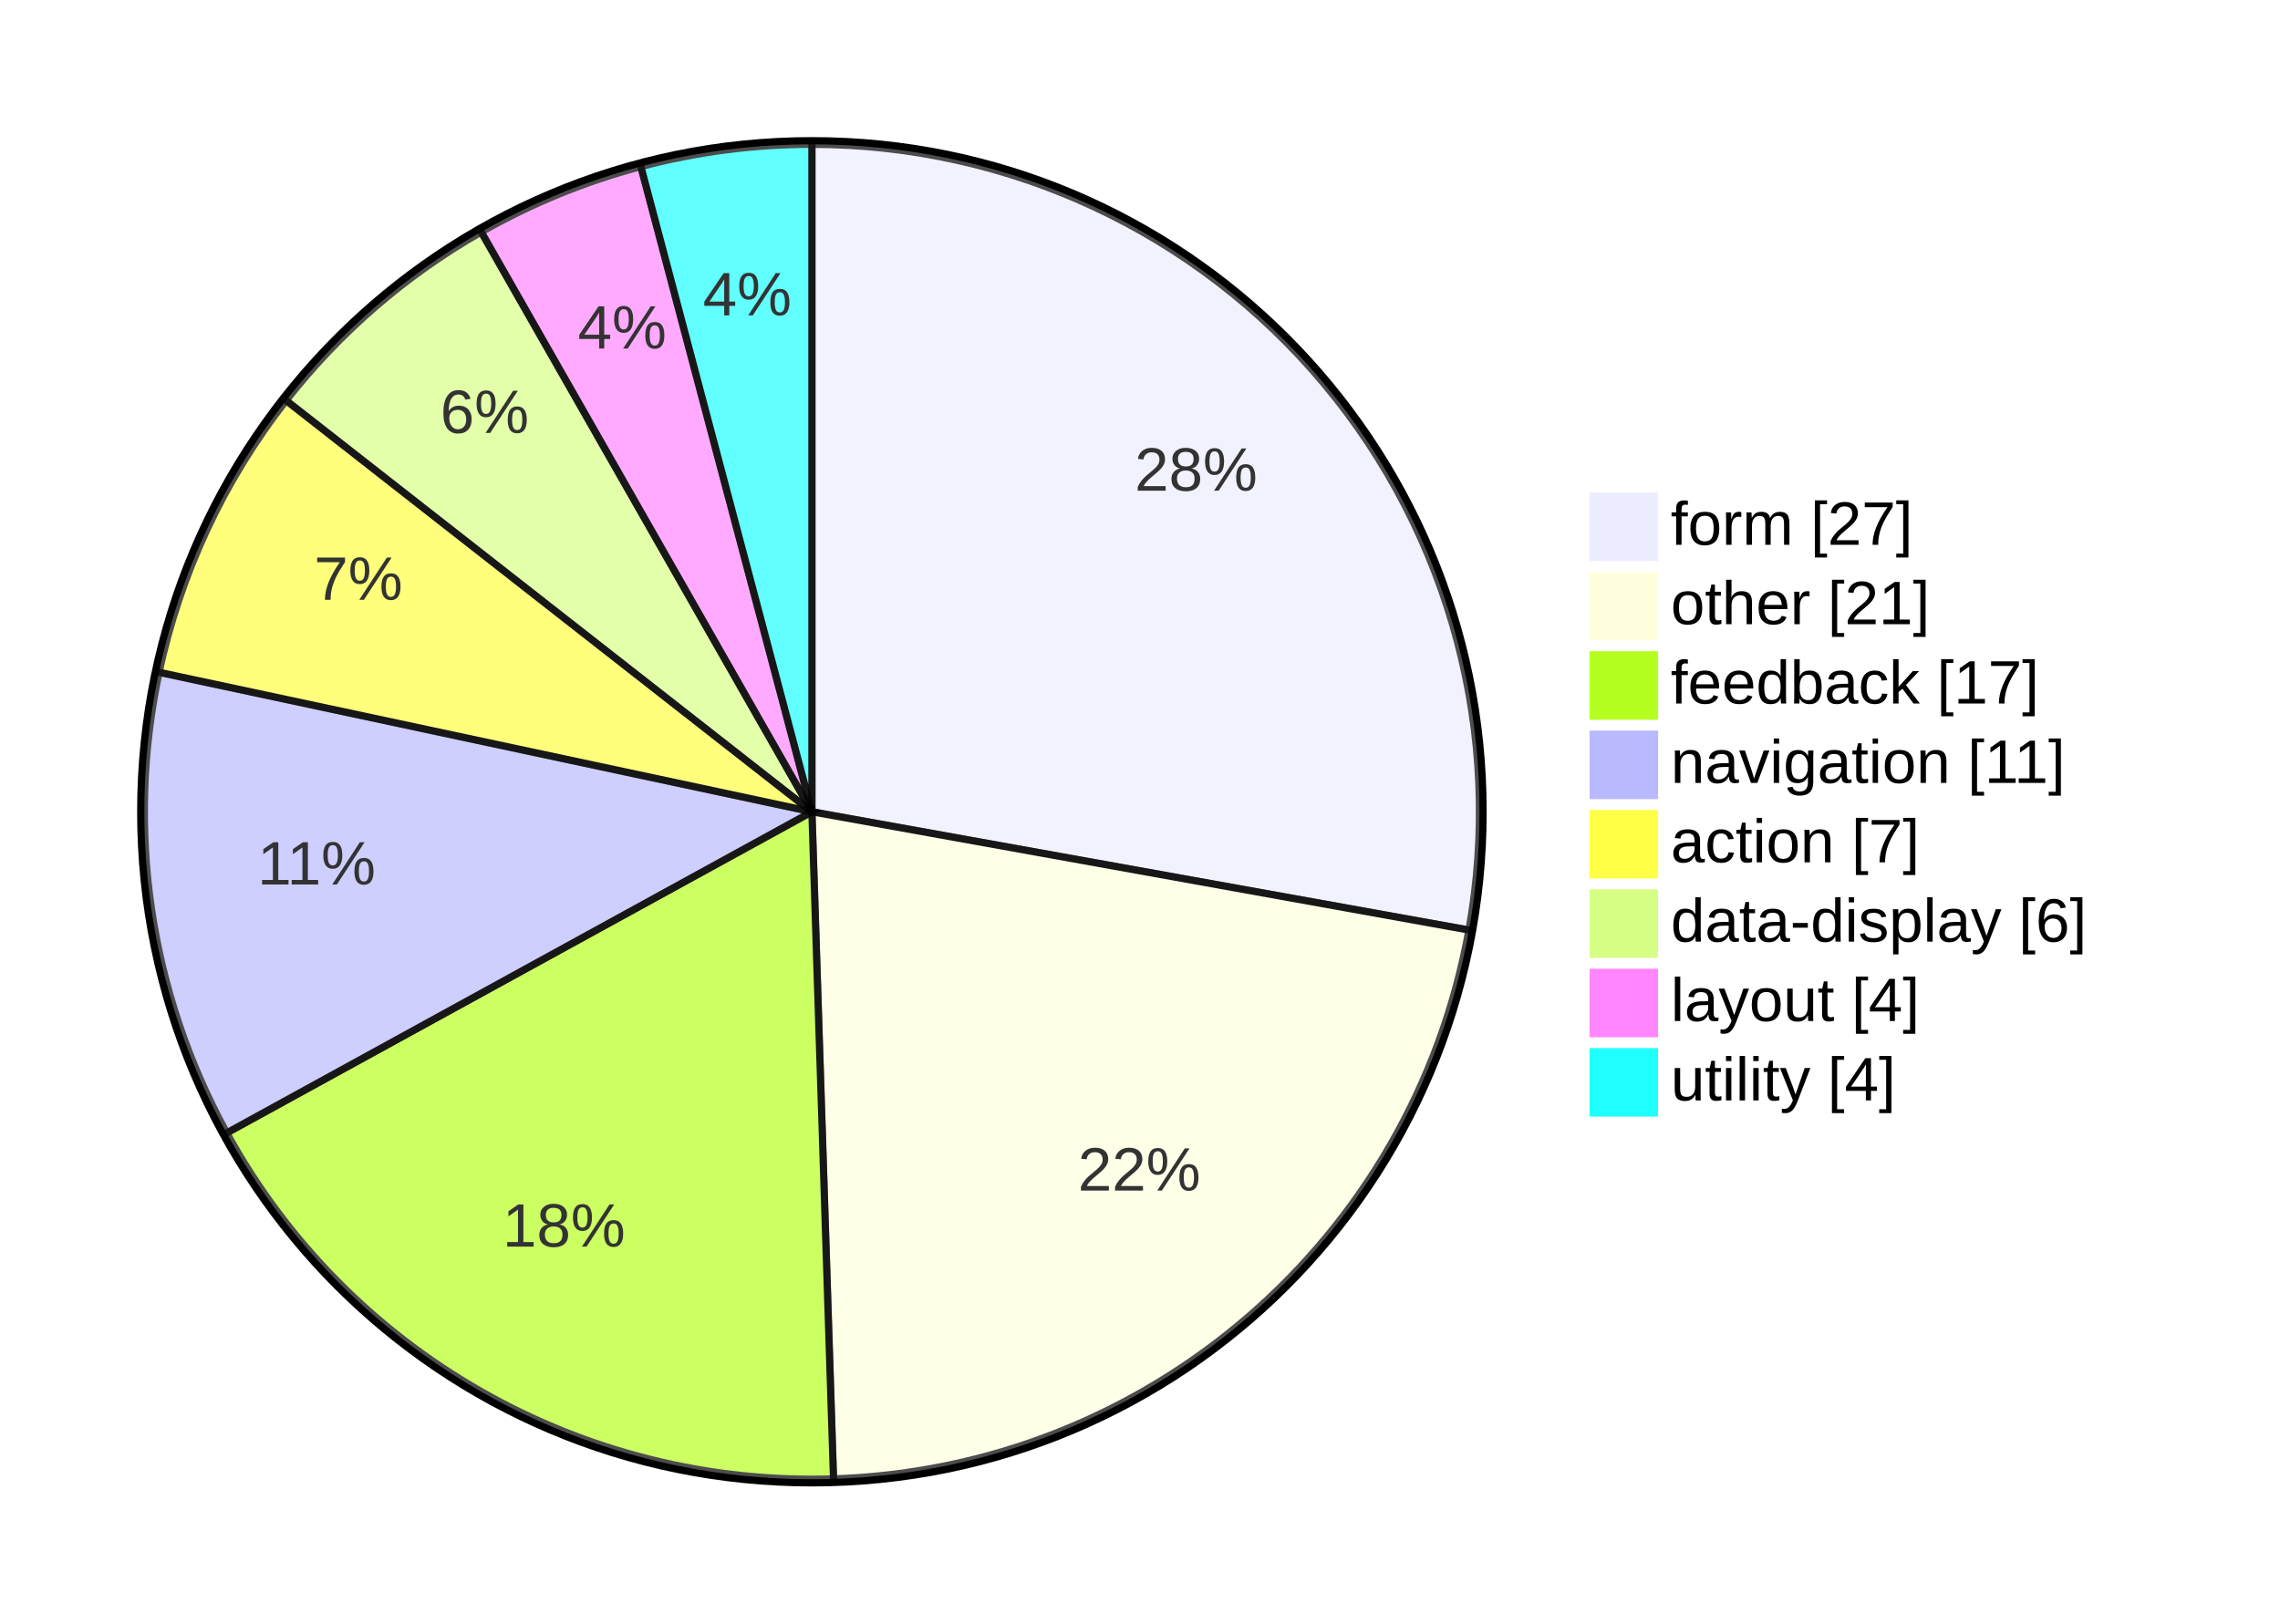
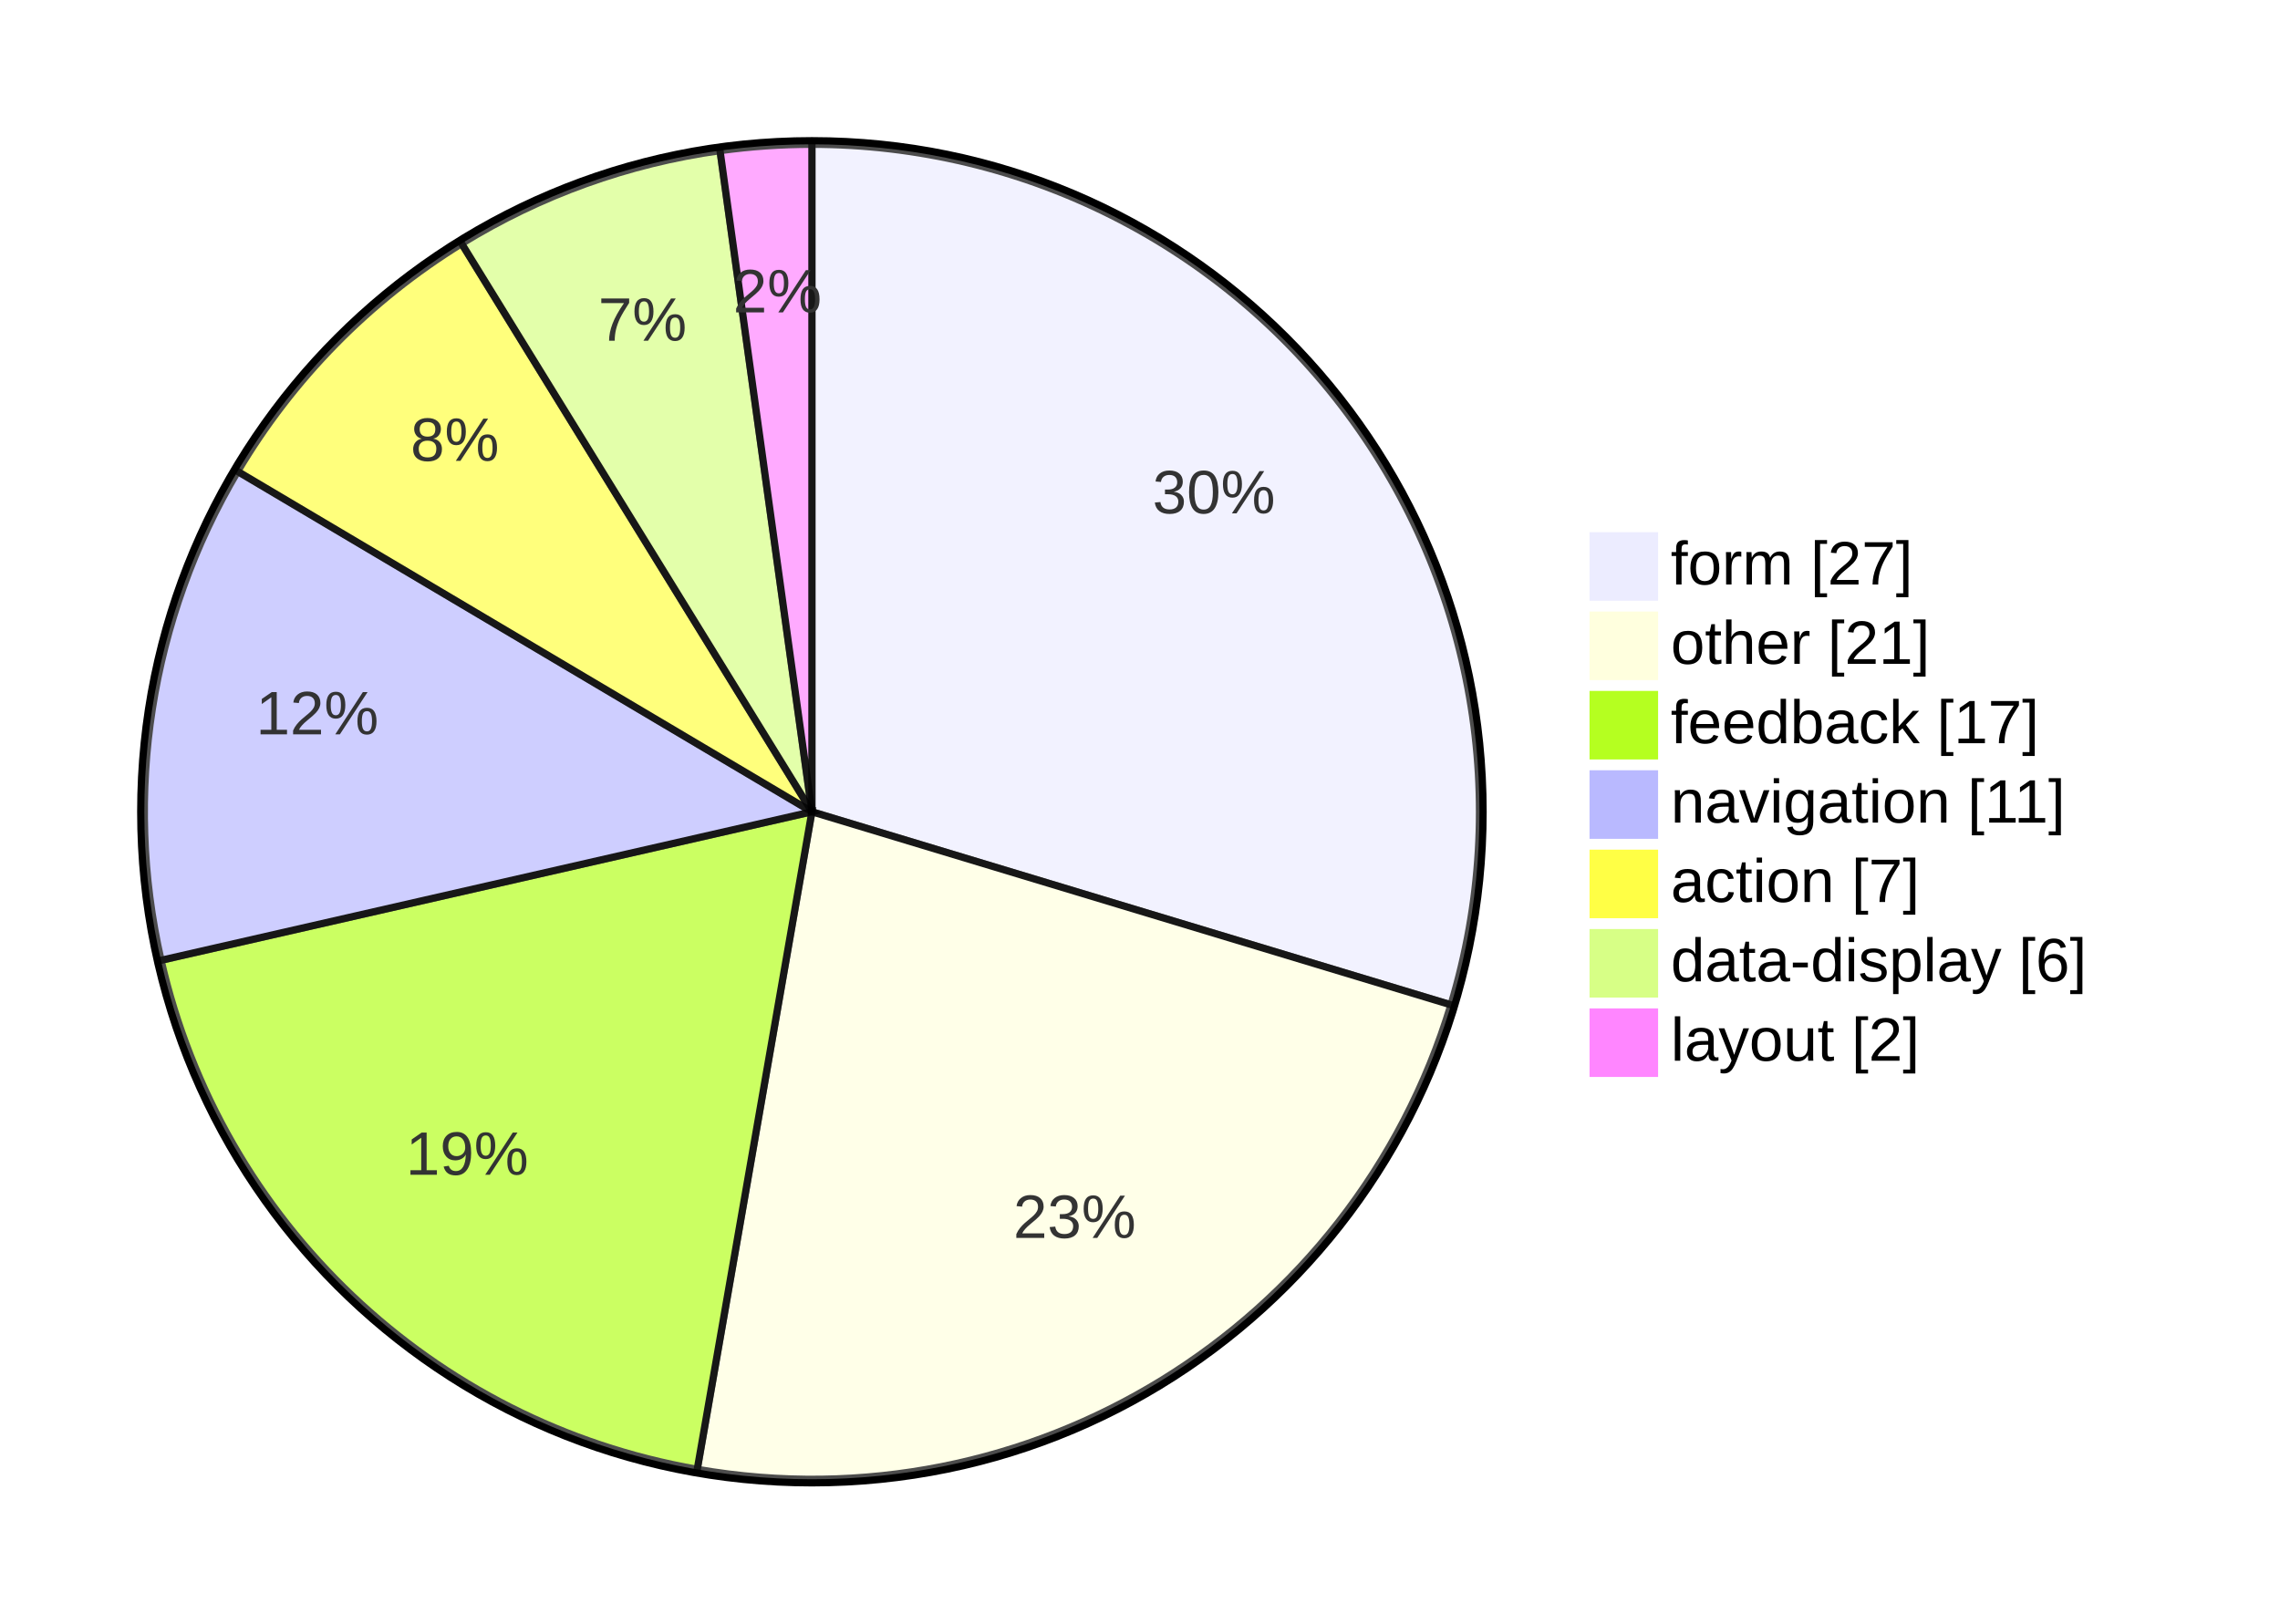
<svg xmlns="http://www.w3.org/2000/svg" id="diagram-stats-components" width="100%" viewBox="0 0 631.844 450" style="min-width: 800px" role="graphics-document document" aria-roledescription="pie">
  <style>#diagram-stats-components{font-family:"trebuchet ms",verdana,arial,sans-serif;font-size:16px;fill:#333;}@keyframes edge-animation-frame{from{stroke-dashoffset:0;}}@keyframes dash{to{stroke-dashoffset:0;}}#diagram-stats-components .edge-animation-slow{stroke-dasharray:9,5!important;stroke-dashoffset:900;animation:dash 50s linear infinite;stroke-linecap:round;}#diagram-stats-components .edge-animation-fast{stroke-dasharray:9,5!important;stroke-dashoffset:900;animation:dash 20s linear infinite;stroke-linecap:round;}#diagram-stats-components .error-icon{fill:#552222;}#diagram-stats-components .error-text{fill:#552222;stroke:#552222;}#diagram-stats-components .edge-thickness-normal{stroke-width:1px;}#diagram-stats-components .edge-thickness-thick{stroke-width:3.5px;}#diagram-stats-components .edge-pattern-solid{stroke-dasharray:0;}#diagram-stats-components .edge-thickness-invisible{stroke-width:0;fill:none;}#diagram-stats-components .edge-pattern-dashed{stroke-dasharray:3;}#diagram-stats-components .edge-pattern-dotted{stroke-dasharray:2;}#diagram-stats-components .marker{fill:#333333;stroke:#333333;}#diagram-stats-components .marker.cross{stroke:#333333;}#diagram-stats-components svg{font-family:"trebuchet ms",verdana,arial,sans-serif;font-size:16px;}#diagram-stats-components p{margin:0;}#diagram-stats-components .pieCircle{stroke:black;stroke-width:2px;opacity:0.7;}#diagram-stats-components .pieOuterCircle{stroke:black;stroke-width:2px;fill:none;}#diagram-stats-components .pieTitleText{text-anchor:middle;font-size:25px;fill:black;font-family:"trebuchet ms",verdana,arial,sans-serif;}#diagram-stats-components .slice{font-family:"trebuchet ms",verdana,arial,sans-serif;fill:#333;font-size:17px;}#diagram-stats-components .legend text{fill:black;font-family:"trebuchet ms",verdana,arial,sans-serif;font-size:17px;}#diagram-stats-components :root{--mermaid-font-family:"trebuchet ms",verdana,arial,sans-serif;}</style>
  <g />
  <g transform="translate(225,225)">
    <circle cx="0" cy="0" r="186" class="pieOuterCircle" />
-     <path d="M0,-185A185,185,0,0,1,182.073,32.78L0,0Z" fill="#ECECFF" class="pieCircle" />
-     <path d="M182.073,32.78A185,185,0,0,1,5.991,184.903L0,0Z" fill="#ffffde" class="pieCircle" />
-     <path d="M5.991,184.903A185,185,0,0,1,-162.174,89.019L0,0Z" fill="hsl(80, 100%, 56.275%)" class="pieCircle" />
-     <path d="M-162.174,89.019A185,185,0,0,1,-180.916,-38.659L0,0Z" fill="hsl(240, 100%, 86.275%)" class="pieCircle" />
-     <path d="M-180.916,-38.659A185,185,0,0,1,-145.7,-114.002L0,0Z" fill="hsl(60, 100%, 63.529%)" class="pieCircle" />
-     <path d="M-145.7,-114.002A185,185,0,0,1,-91.634,-160.712L0,0Z" fill="hsl(80, 100%, 76.275%)" class="pieCircle" />
-     <path d="M-91.634,-160.712A185,185,0,0,1,-47.399,-178.825L0,0Z" fill="hsl(300, 100%, 76.275%)" class="pieCircle" />
-     <path d="M-47.399,-178.825A185,185,0,0,1,0,-185L0,0Z" fill="hsl(180, 100%, 56.275%)" class="pieCircle" />
-     <text transform="translate(106.449,-88.99539)" class="slice" style="text-anchor: middle;">28%</text>
-     <text transform="translate(90.70746,104.9939)" class="slice" style="text-anchor: middle;">22%</text>
-     <text transform="translate(-68.72537,120.5338)" class="slice" style="text-anchor: middle;">18%</text>
-     <text transform="translate(-137.279,20.15046)" class="slice" style="text-anchor: middle;">11%</text>
-     <text transform="translate(-125.6974,-58.75139)" class="slice" style="text-anchor: middle;">7%</text>
-     <text transform="translate(-90.70746,-104.9939)" class="slice" style="text-anchor: middle;">6%</text>
-     <text transform="translate(-52.57793,-128.4022)" class="slice" style="text-anchor: middle;">4%</text>
-     <text transform="translate(-17.92485,-137.5873)" class="slice" style="text-anchor: middle;">4%</text>
+     <path d="M0,-185A185,185,0,0,1,177.092,53.512L0,0Z" fill="#ECECFF" class="pieCircle" />
+     <path d="M177.092,53.512A185,185,0,0,1,-31.775,182.251L0,0Z" fill="#ffffde" class="pieCircle" />
+     <path d="M-31.775,182.251A185,185,0,0,1,-180.362,41.166L0,0Z" fill="hsl(80, 100%, 56.275%)" class="pieCircle" />
+     <path d="M-180.362,41.166A185,185,0,0,1,-159.14,-94.338L0,0Z" fill="hsl(240, 100%, 86.275%)" class="pieCircle" />
+     <path d="M-159.14,-94.338A185,185,0,0,1,-97.07,-157.488L0,0Z" fill="hsl(60, 100%, 63.529%)" class="pieCircle" />
+     <path d="M-97.07,-157.488A185,185,0,0,1,-25.466,-183.239L0,0Z" fill="hsl(80, 100%, 76.275%)" class="pieCircle" />
+     <path d="M-25.466,-183.239A185,185,0,0,1,0,-185L0,0Z" fill="hsl(300, 100%, 76.275%)" class="pieCircle" />
+     <text transform="translate(111.4004,-82.71338)" class="slice" style="text-anchor: middle;">30%</text>
+     <text transform="translate(72.80275,118.1157)" class="slice" style="text-anchor: middle;">23%</text>
+     <text transform="translate(-95.53815,100.6182)" class="slice" style="text-anchor: middle;">19%</text>
+     <text transform="translate(-137.079,-21.4687)" class="slice" style="text-anchor: middle;">12%</text>
+     <text transform="translate(-98.95417,-97.26065)" class="slice" style="text-anchor: middle;">8%</text>
+     <text transform="translate(-46.95481,-130.5634)" class="slice" style="text-anchor: middle;">7%</text>
+     <text transform="translate(-9.572521,-138.4194)" class="slice" style="text-anchor: middle;">2%</text>
    <text x="0" y="-200" class="pieTitleText" />
-     <g class="legend" transform="translate(216,-88)">
+     <g class="legend" transform="translate(216,-77)">
      <rect width="18" height="18" style="fill: rgb(236, 236, 255); stroke: rgb(236, 236, 255);" />
      <text x="22" y="14">form [27]</text>
    </g>
-     <g class="legend" transform="translate(216,-66)">
+     <g class="legend" transform="translate(216,-55)">
      <rect width="18" height="18" style="fill: rgb(255, 255, 222); stroke: rgb(255, 255, 222);" />
      <text x="22" y="14">other [21]</text>
    </g>
-     <g class="legend" transform="translate(216,-44)">
+     <g class="legend" transform="translate(216,-33)">
      <rect width="18" height="18" style="fill: rgb(181, 255, 32); stroke: rgb(181, 255, 32);" />
      <text x="22" y="14">feedback [17]</text>
    </g>
-     <g class="legend" transform="translate(216,-22)">
+     <g class="legend" transform="translate(216,-11)">
      <rect width="18" height="18" style="fill: rgb(185, 185, 255); stroke: rgb(185, 185, 255);" />
      <text x="22" y="14">navigation [11]</text>
    </g>
-     <g class="legend" transform="translate(216,0)">
+     <g class="legend" transform="translate(216,11)">
      <rect width="18" height="18" style="fill: rgb(255, 255, 69); stroke: rgb(255, 255, 69);" />
      <text x="22" y="14">action [7]</text>
    </g>
-     <g class="legend" transform="translate(216,22)">
+     <g class="legend" transform="translate(216,33)">
      <rect width="18" height="18" style="fill: rgb(215, 255, 134); stroke: rgb(215, 255, 134);" />
      <text x="22" y="14">data-display [6]</text>
    </g>
-     <g class="legend" transform="translate(216,44)">
+     <g class="legend" transform="translate(216,55)">
      <rect width="18" height="18" style="fill: rgb(255, 134, 255); stroke: rgb(255, 134, 255);" />
-       <text x="22" y="14">layout [4]</text>
-     </g>
-     <g class="legend" transform="translate(216,66)">
-       <rect width="18" height="18" style="fill: rgb(32, 255, 255); stroke: rgb(32, 255, 255);" />
-       <text x="22" y="14">utility [4]</text>
+       <text x="22" y="14">layout [2]</text>
    </g>
  </g>
</svg>
